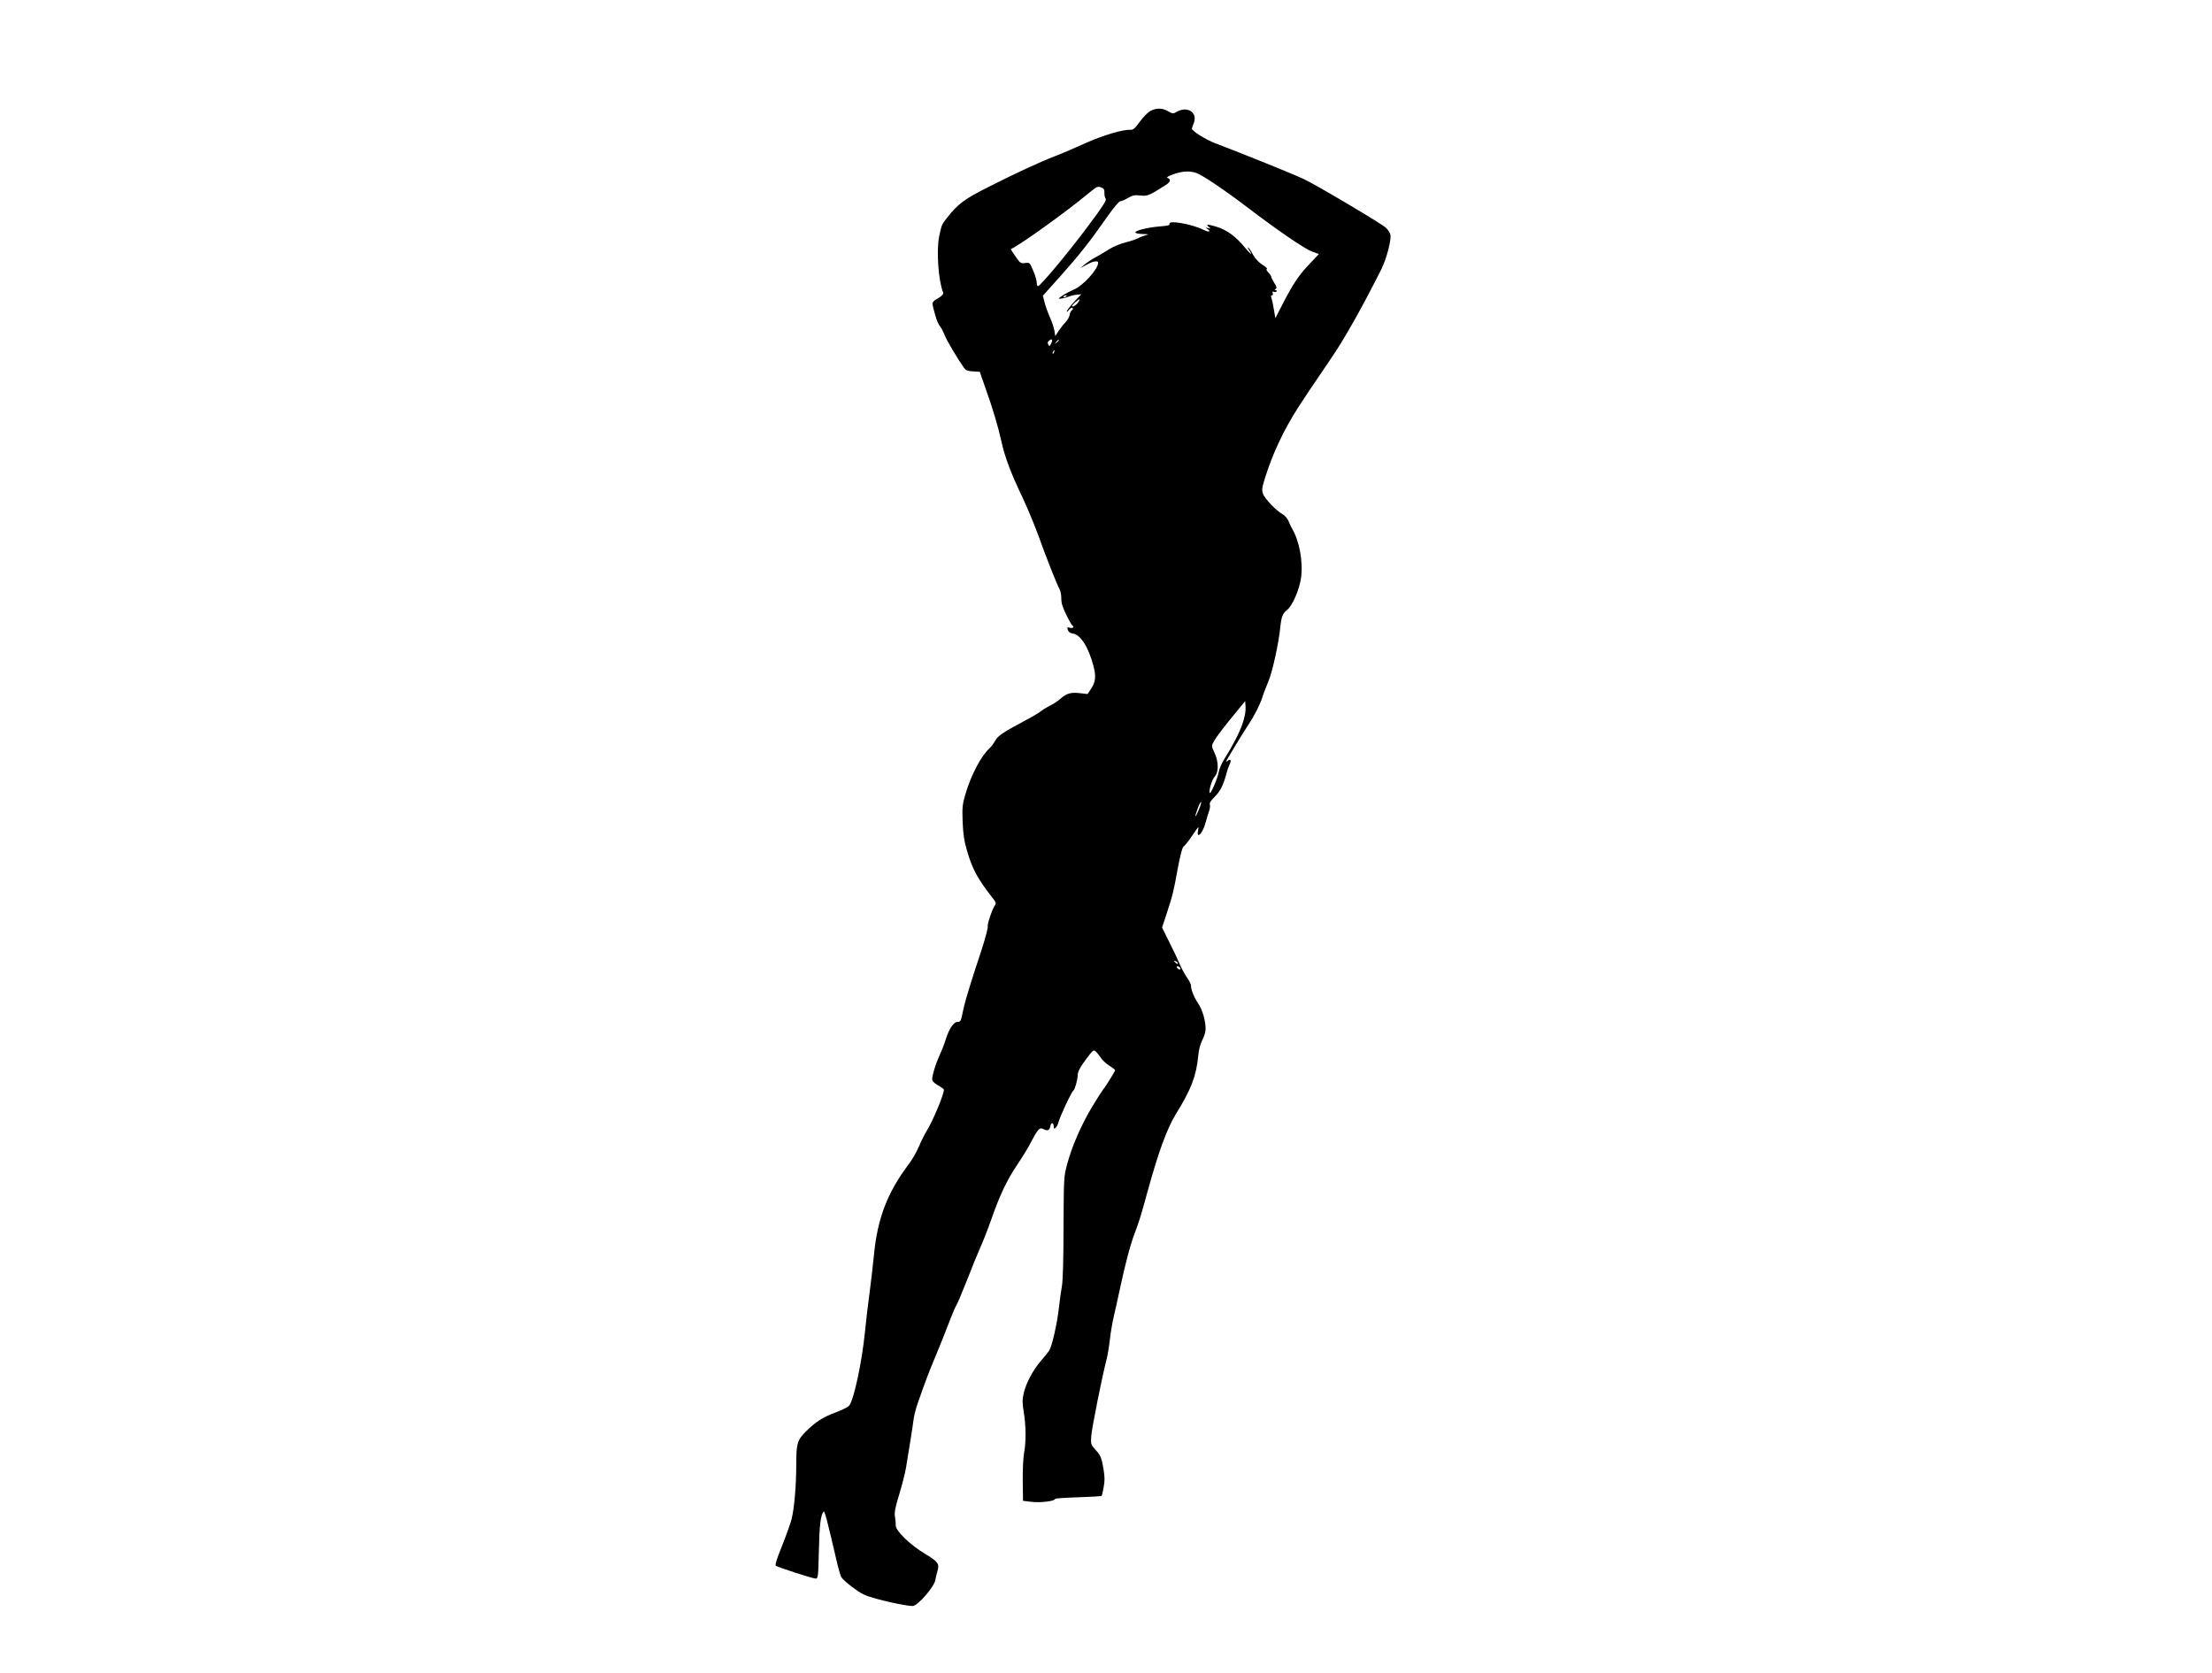
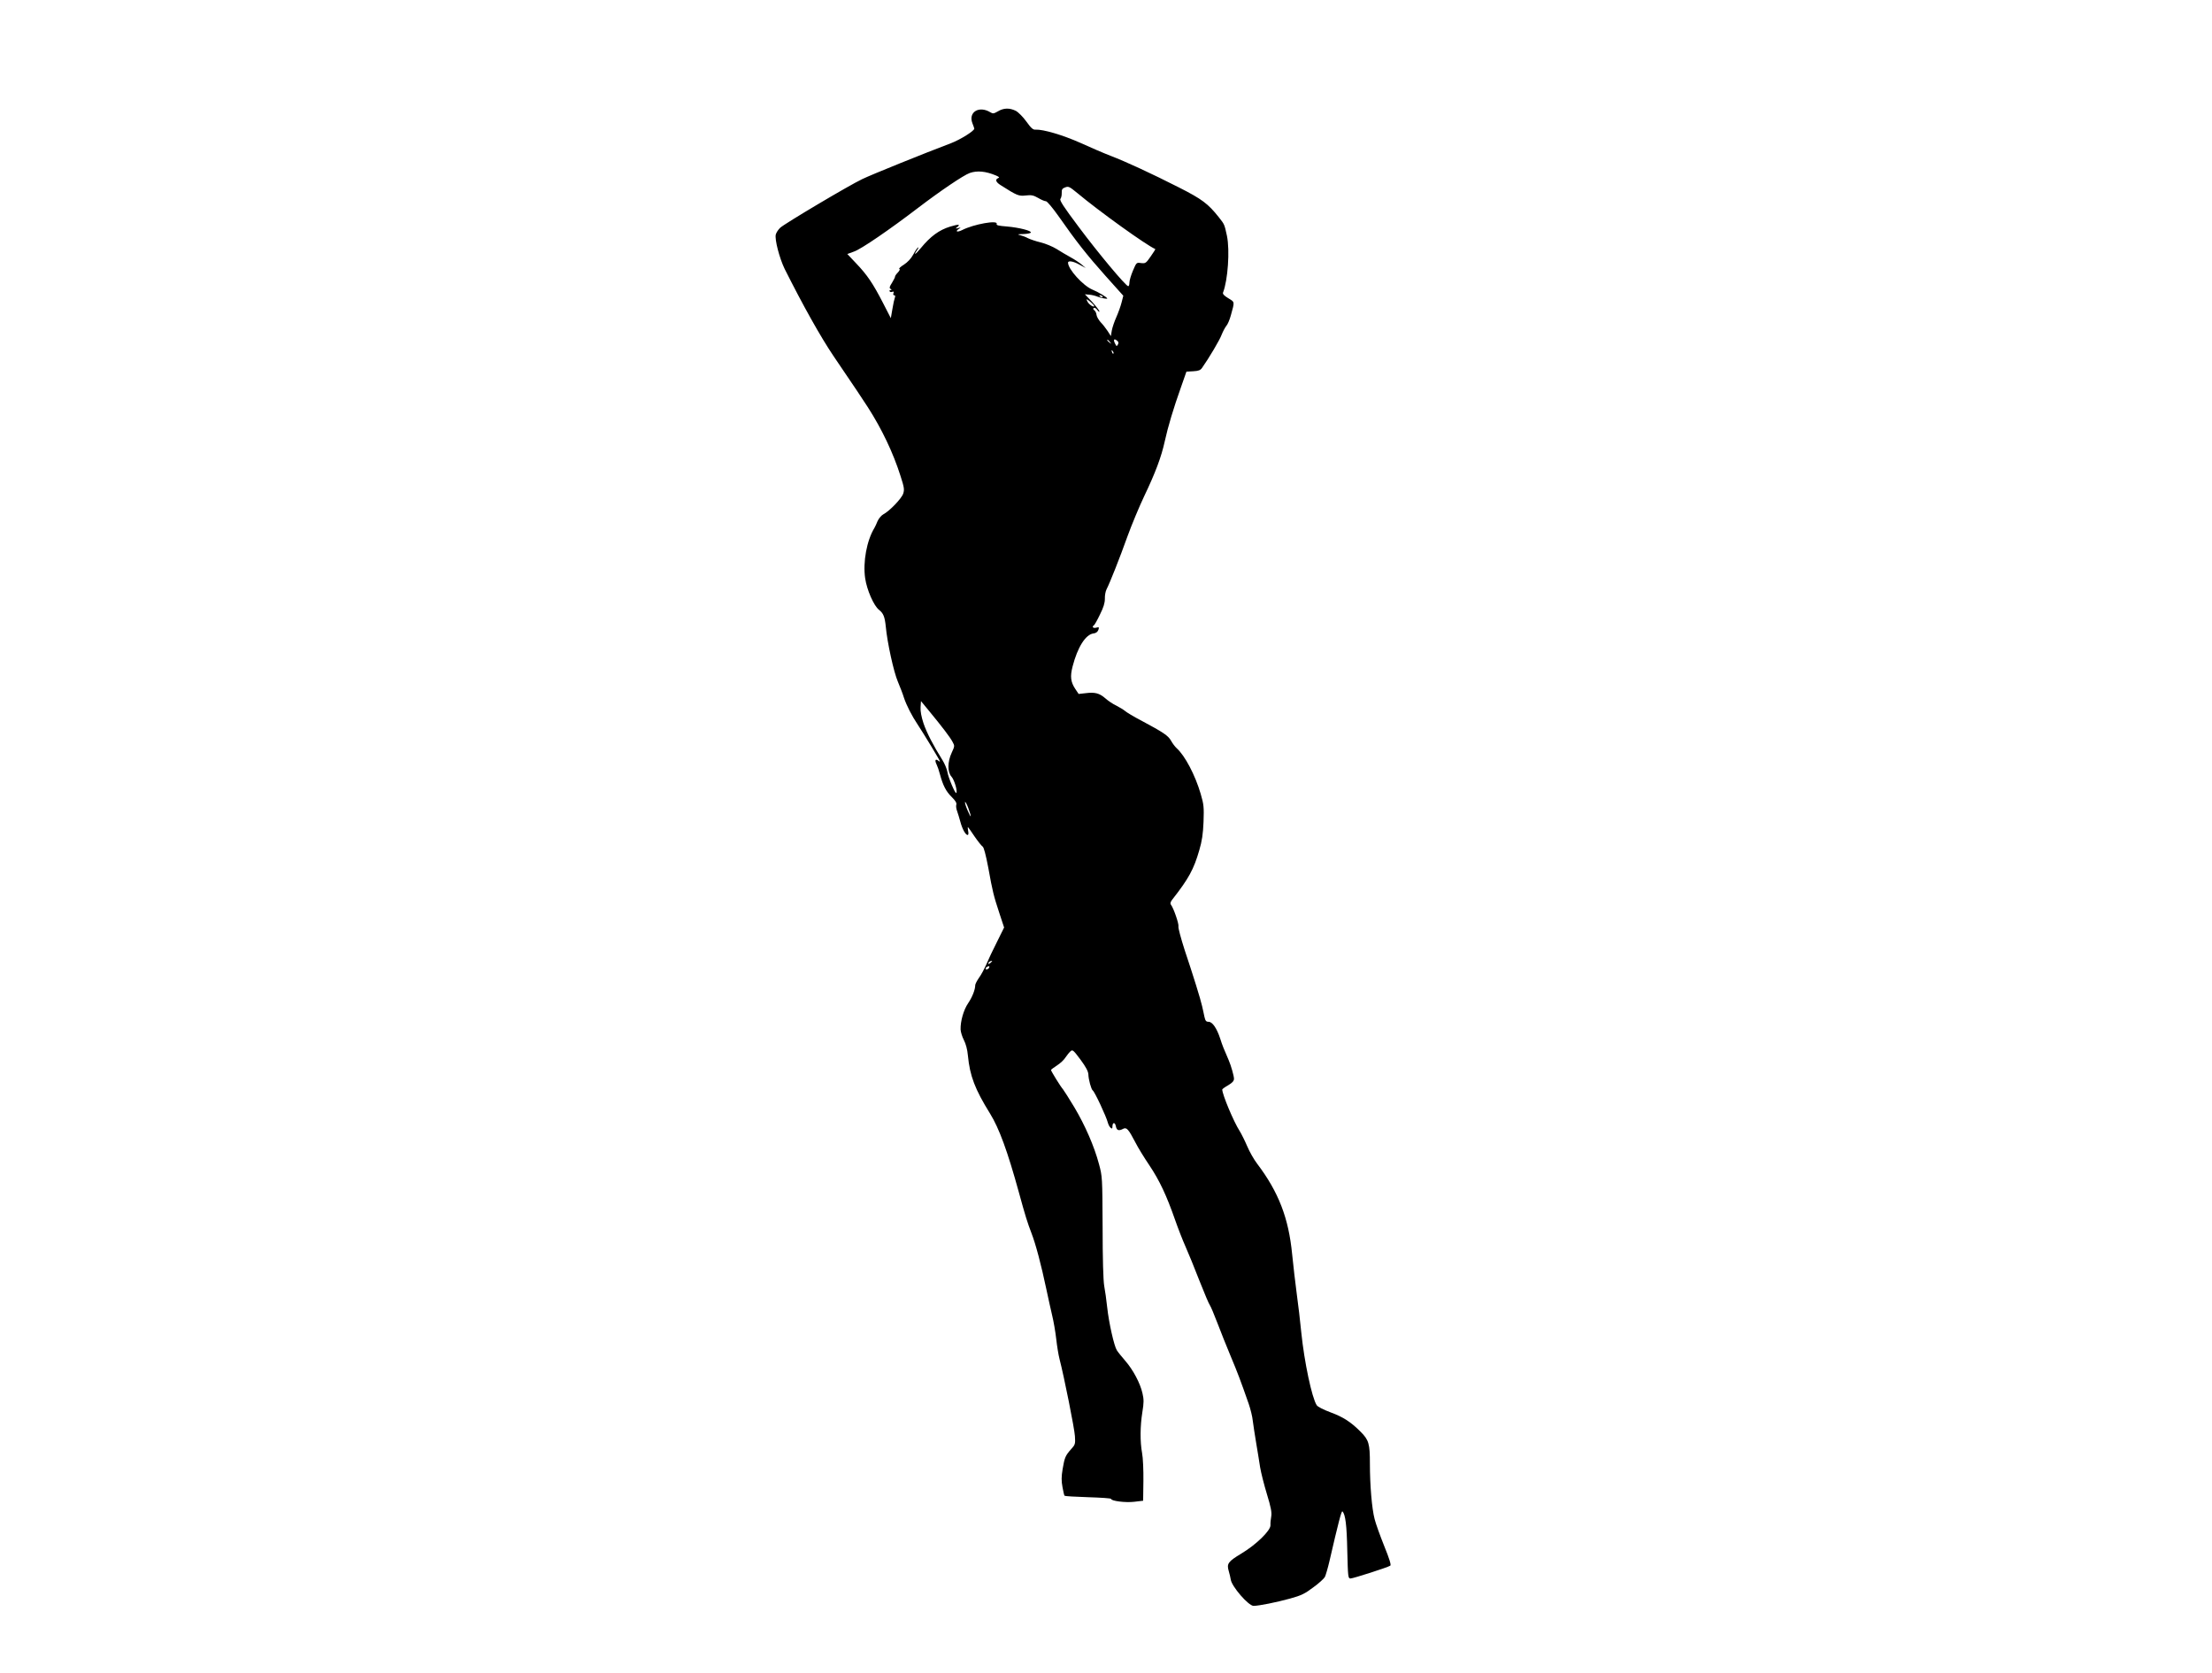
- <svg xmlns="http://www.w3.org/2000/svg" version="1.0" width="1280pt" height="968pt" viewBox="0 0 786 1280" preserveAspectRatio="xMidYMid meet">
-   <g transform="translate(0,1280) scale(0.1,-0.1)" fill="#000000" stroke="none">
-     <path d="M4270 11951 c-19 -10 -56 -47 -81 -82 -36 -50 -51 -64 -70 -62 -59 3 -208 -41 -343 -101 -77 -35 -181 -80 -231 -99 -120 -46 -312 -135 -523 -242 -177 -90 -223 -124 -307 -230 -42 -53 -42 -53 -61 -141 -23 -111 -7 -340 30 -434 4 -10 -8 -24 -40 -43 -51 -31 -50 -23 -20 -131 9 -33 24 -69 34 -80 10 -12 26 -42 36 -67 14 -40 98 -181 151 -256 12 -17 27 -23 67 -25 l52 -3 42 -120 c57 -160 99 -300 124 -414 26 -119 71 -239 158 -421 38 -80 95 -217 127 -305 59 -165 135 -357 160 -405 8 -15 14 -48 13 -72 0 -33 10 -66 38 -122 20 -42 41 -79 46 -82 18 -11 6 -24 -17 -18 -23 6 -24 4 -17 -17 6 -16 19 -25 37 -27 60 -7 122 -105 160 -252 20 -77 15 -119 -20 -172 l-26 -39 -54 6 c-71 9 -105 0 -150 -39 -21 -19 -58 -44 -84 -56 -25 -13 -55 -31 -67 -41 -11 -10 -67 -44 -125 -74 -170 -91 -206 -115 -228 -155 -11 -20 -30 -45 -42 -56 -64 -57 -142 -206 -184 -349 -24 -82 -26 -101 -22 -215 4 -94 12 -147 32 -215 43 -150 82 -220 209 -382 12 -16 15 -28 9 -36 -21 -26 -63 -150 -58 -167 3 -10 -19 -92 -48 -182 -63 -188 -122 -377 -133 -428 -4 -19 -8 -37 -9 -40 -1 -3 -5 -22 -9 -42 -7 -31 -13 -38 -32 -38 -29 0 -63 -50 -89 -130 -15 -48 -27 -78 -65 -165 -18 -42 -40 -120 -40 -141 0 -17 13 -31 45 -50 25 -14 45 -29 45 -32 -1 -40 -88 -248 -134 -319 -13 -21 -39 -73 -57 -115 -18 -43 -53 -104 -77 -135 -164 -217 -240 -415 -267 -691 -9 -87 -24 -222 -35 -302 -11 -80 -27 -214 -35 -298 -23 -225 -81 -499 -118 -556 -9 -13 -51 -34 -107 -55 -95 -35 -153 -72 -228 -147 -64 -64 -72 -92 -72 -246 0 -163 -15 -343 -36 -423 -8 -33 -41 -125 -73 -205 -41 -101 -55 -147 -47 -152 19 -13 284 -98 304 -98 19 0 20 10 25 213 4 195 14 277 37 300 7 8 31 -84 100 -383 12 -52 28 -105 34 -118 7 -13 46 -49 89 -80 65 -49 91 -62 178 -86 105 -29 235 -55 279 -56 39 0 169 150 175 203 2 12 8 40 15 63 17 57 6 73 -97 135 -112 67 -223 175 -222 216 1 15 -2 46 -6 68 -5 31 2 69 33 170 22 72 45 164 52 205 6 41 20 125 30 185 10 61 22 137 26 170 3 33 18 92 31 130 61 175 85 239 138 365 31 74 77 189 102 255 25 66 51 127 57 135 7 8 43 94 81 190 37 96 85 213 106 260 21 47 57 139 80 205 65 186 119 301 196 416 40 59 88 137 107 175 53 102 68 119 94 105 34 -18 49 -13 56 20 6 33 26 31 26 -3 0 -16 3 -18 14 -9 8 7 17 24 21 39 12 47 101 238 116 247 11 8 32 82 33 122 1 23 18 56 60 113 57 76 61 79 78 63 10 -9 27 -31 38 -47 10 -17 39 -44 64 -60 25 -16 46 -32 46 -35 0 -8 -73 -127 -92 -148 -8 -10 -47 -71 -86 -136 -83 -139 -153 -300 -189 -435 -26 -96 -26 -100 -28 -482 0 -243 -5 -409 -12 -450 -7 -36 -17 -110 -23 -165 -13 -120 -53 -297 -74 -329 -8 -13 -37 -49 -64 -80 -60 -69 -115 -172 -132 -249 -11 -47 -11 -72 1 -145 17 -106 18 -225 2 -312 -7 -36 -11 -132 -10 -215 l2 -150 68 -8 c67 -8 177 6 177 22 0 5 79 10 175 13 97 3 178 8 181 11 3 2 10 32 16 66 9 48 9 79 -1 139 -15 88 -21 103 -66 153 -30 33 -32 40 -28 98 3 56 83 456 118 591 8 30 19 99 25 152 6 54 20 135 31 180 11 46 31 137 45 203 40 189 81 343 114 429 30 78 47 131 96 311 87 316 151 490 220 602 116 187 155 289 170 445 4 46 16 90 31 119 13 25 24 61 25 80 2 63 -23 151 -58 202 -31 46 -54 103 -54 138 0 8 -13 33 -28 55 -16 21 -41 68 -57 104 -15 36 -52 114 -82 173 l-54 109 35 106 c46 140 53 168 86 351 20 104 34 157 44 163 8 5 36 40 62 78 26 39 48 70 50 70 2 0 1 -13 -2 -30 -4 -17 -2 -30 4 -30 16 0 41 46 56 102 8 29 19 66 25 82 6 16 9 37 6 47 -5 14 6 31 35 60 44 43 67 89 90 174 7 28 19 62 26 76 15 30 8 45 -13 28 -7 -6 -13 -9 -13 -5 0 7 128 218 170 281 45 67 86 148 105 205 9 30 31 86 47 124 31 72 81 299 92 420 8 76 18 102 52 129 40 31 93 153 106 242 18 124 -12 288 -71 385 -5 8 -16 32 -24 52 -9 20 -29 44 -44 52 -47 24 -140 121 -152 158 -10 31 -8 47 20 134 57 180 143 360 250 527 29 46 110 167 263 392 100 148 235 390 374 667 40 82 77 225 68 263 -4 15 -19 38 -34 52 -36 33 -526 324 -627 372 -70 34 -481 200 -680 275 -73 28 -181 96 -178 112 1 5 7 23 14 40 34 86 -51 138 -138 84 -18 -11 -26 -10 -57 8 -45 27 -89 27 -136 3z m352 -475 c48 -17 225 -137 393 -265 221 -169 437 -317 492 -336 l52 -19 -70 -74 c-82 -86 -127 -152 -206 -306 l-57 -111 -12 70 c-6 39 -15 78 -19 88 -4 11 -3 17 5 17 7 0 10 7 6 16 -4 12 -2 15 9 11 8 -4 17 -2 20 3 4 6 0 10 -7 10 -10 0 -10 2 0 9 11 7 9 16 -11 47 -13 22 -24 43 -23 47 1 4 -9 19 -22 32 -13 14 -18 25 -11 27 6 2 -9 17 -34 32 -29 19 -55 46 -72 77 -14 27 -31 52 -37 55 -6 4 -4 -3 5 -17 34 -48 16 -39 -27 13 -73 89 -139 138 -224 164 -63 19 -81 18 -56 -2 18 -14 18 -15 -6 -9 -21 5 -22 4 -7 -5 35 -22 16 -30 -24 -10 -88 45 -275 78 -263 47 4 -11 -14 -15 -78 -20 -93 -8 -192 -33 -183 -47 4 -6 30 -10 58 -11 45 -1 48 -2 22 -9 -16 -4 -43 -14 -59 -23 -16 -8 -59 -23 -97 -32 -37 -9 -92 -32 -121 -50 -29 -19 -78 -47 -108 -64 -30 -16 -68 -42 -85 -56 l-30 -26 46 25 c47 27 89 34 89 16 0 -50 -115 -176 -186 -206 -45 -18 -114 -60 -114 -68 0 -6 46 3 75 14 17 7 45 14 63 15 l33 3 -56 -59 c-30 -33 -55 -65 -55 -72 0 -6 7 -1 16 11 8 12 20 19 26 16 8 -5 7 -11 -3 -18 -8 -6 -16 -22 -17 -36 -2 -14 -16 -38 -31 -55 -16 -16 -40 -47 -54 -68 l-25 -39 -7 43 c-4 23 -20 70 -35 103 -15 34 -33 84 -40 112 l-13 51 138 154 c140 157 221 259 360 458 44 62 85 111 94 111 9 0 36 11 59 25 37 21 52 24 96 19 53 -6 66 -1 193 80 36 23 42 43 17 53 -12 4 -8 9 17 20 79 33 144 39 201 19z m-704 -153 c-1 -17 4 -38 10 -45 8 -10 -24 -60 -139 -213 -148 -199 -362 -455 -380 -455 -5 0 -9 12 -9 28 0 15 -12 56 -27 91 -27 63 -27 63 -62 58 -34 -4 -38 -1 -74 51 -21 30 -37 55 -35 56 68 29 431 290 597 429 60 49 67 53 93 43 22 -8 27 -16 26 -43z m-288 -787 c0 -2 -7 -7 -16 -10 -8 -3 -12 -2 -9 4 6 10 25 14 25 6z m90 -46 c-12 -22 -50 -46 -50 -31 0 8 48 50 58 51 1 0 -2 -9 -8 -20z m-211 -321 c-10 -20 -12 -21 -21 -5 -7 13 -5 21 9 31 22 17 28 4 12 -26z m61 27 c0 -2 -8 -10 -17 -17 -16 -13 -17 -12 -4 4 13 16 21 21 21 13z m-37 -91 c-3 -9 -8 -14 -10 -11 -3 3 -2 9 2 15 9 16 15 13 8 -4z m1443 -2839 c-24 -72 -77 -174 -145 -282 -17 -27 -34 -68 -38 -90 -6 -42 -60 -170 -68 -162 -12 11 15 101 36 124 32 35 32 113 -1 184 -23 50 -24 52 -6 84 18 34 77 112 181 238 l60 73 3 -47 c2 -30 -6 -73 -22 -122z m-337 -666 c-29 -68 -34 -59 -7 14 12 33 24 54 26 48 2 -6 -7 -34 -19 -62z m-159 -1172 c0 -6 -6 -5 -15 2 -8 7 -15 14 -15 16 0 2 7 1 15 -2 8 -4 15 -11 15 -16z m20 -40 c0 -13 -23 -5 -28 10 -2 7 2 10 12 6 9 -3 16 -11 16 -16z" />
+ <svg xmlns="http://www.w3.org/2000/svg" version="1.1" id="Layer_1" x="0px" y="0px" viewBox="0 0 1280 968" style="enable-background:new 0 0 1280 968;" xml:space="preserve">
+   <g transform="translate(0,1280) scale(0.1,-0.1)">
+     <path d="M5774.7,12155.7c-23.4-13.6-29.5-14.4-43.1-6c-65.8,40.8-130.1,1.5-104.4-63.5c5.3-12.9,9.8-26.5,10.6-30.2   c2.3-12.1-79.4-63.5-134.6-84.7c-150.5-56.7-461.3-182.3-514.2-208c-76.4-36.3-446.9-256.4-474.2-281.3   c-11.3-10.6-22.7-28-25.7-39.3c-6.8-28.7,21.2-136.9,51.4-198.9c105.1-209.5,207.2-392.5,282.8-504.4   c115.7-170.2,177-261.7,198.9-296.5c80.9-126.3,146-262.4,189.1-398.5c21.2-65.8,22.7-77.9,15.1-101.3   c-9.1-28-79.4-101.3-114.9-119.5c-11.3-6.1-26.5-24.2-33.3-39.3c-6.1-15.1-14.4-33.3-18.2-39.3c-44.6-73.4-67.3-197.4-53.7-291.2   c9.8-67.3,49.9-159.6,80.2-183c25.7-20.4,33.3-40.1,39.3-97.6c8.3-91.5,46.1-263.2,69.6-317.6c12.1-28.7,28.7-71.1,35.5-93.8   c14.4-43.1,45.4-104.4,79.4-155c31.8-47.6,128.6-207.2,128.6-212.5c0-3-4.5-0.8-9.8,3.8c-15.9,12.9-21.2,1.5-9.8-21.2   c5.3-10.6,14.4-36.3,19.7-57.5c17.4-64.3,34.8-99.1,68.1-131.6c21.9-21.9,30.2-34.8,26.5-45.4c-2.3-7.6,0-23.4,4.5-35.5   s12.9-40.1,18.9-62c11.3-42.3,30.2-77.1,42.4-77.1c4.5,0,6,9.8,3,22.7c-2.3,12.9-3,22.7-1.5,22.7c1.5,0,18.2-23.4,37.8-52.9   c19.7-28.7,40.8-55.2,46.9-59c7.6-4.5,18.1-44.6,33.3-123.3c25-138.4,30.2-159.6,65-265.4l26.5-80.2l-40.8-82.4   c-22.7-44.6-50.7-103.6-62-130.8c-12.1-27.2-31-62.8-43.1-78.6c-11.3-16.6-21.2-35.5-21.2-41.6c0-26.5-17.4-69.6-40.8-104.4   c-26.5-38.6-45.4-105.1-43.9-152.8c0.8-14.4,9.1-41.6,18.9-60.5c11.3-21.9,20.4-55.2,23.4-90c11.3-118,40.8-195.1,128.6-336.5   c52.2-84.7,100.6-216.3,166.4-455.3c37.1-136.1,49.9-176.2,72.6-235.2c25-65,56-181.5,86.2-324.4c10.6-49.9,25.7-118.7,34-153.5   c8.3-34,18.9-95.3,23.4-136.1c4.5-40.1,12.9-92.3,18.9-114.9c26.5-102.1,87-404.6,89.2-446.9c3-43.9,1.5-49.2-21.2-74.1   c-34-37.8-38.6-49.2-49.9-115.7c-7.6-45.4-7.6-68.8-0.8-105.1c4.5-25.7,9.8-48.4,12.1-49.9c2.3-2.3,63.5-6.1,136.9-8.3   c72.6-2.3,132.3-6,132.3-9.8c0-12.1,83.2-22.7,133.9-16.6l51.4,6l1.5,113.4c0.8,62.8-2.3,135.4-7.6,162.6   c-12.1,65.8-11.3,155.8,1.5,236c9.1,55.2,9.1,74.1,0.8,109.7c-12.9,58.2-54.4,136.1-99.8,188.3c-20.4,23.4-42.4,50.7-48.4,60.5   c-15.9,24.2-46.1,158.1-56,248.8c-4.5,41.6-12.1,97.6-17.4,124.8c-5.3,31-9.1,156.5-9.1,340.3c-1.5,288.9-1.5,291.9-21.2,364.5   c-27.2,102.1-80.2,223.9-142.9,329c-29.5,49.2-59,95.3-65,102.9c-14.4,15.9-69.6,105.9-69.6,111.9c0,2.3,15.9,14.4,34.8,26.5   c18.9,12.1,40.8,32.5,48.4,45.4c8.3,12.1,21.2,28.7,28.7,35.5c12.9,12.1,15.9,9.8,59-47.6c31.8-43.1,44.6-68.1,45.4-85.5   c0.8-30.2,16.6-86.2,25-92.3c11.3-6.8,78.6-151.2,87.7-186.8c3-11.3,9.8-24.2,15.9-29.5c8.3-6.8,10.6-5.3,10.6,6.8   c0,25.7,15.1,27.2,19.7,2.3c5.3-25,16.6-28.7,42.4-15.1c19.7,10.6,31-2.3,71.1-79.4c14.4-28.7,50.7-87.7,80.9-132.3   c58.2-87,99.1-173.9,148.2-314.6c17.4-49.9,44.6-119.5,60.5-155c15.9-35.5,52.2-124,80.2-196.6c28.7-72.6,56-137.6,61.3-143.7   c4.5-6.1,24.2-52.2,43.1-102.1c18.9-49.9,53.7-136.9,77.1-192.8c40.1-95.3,58.2-143.7,104.4-276c9.8-28.7,21.2-73.4,23.4-98.3   c3-25,12.1-82.4,19.7-128.6c7.6-45.4,18.2-108.9,22.7-139.9c5.3-31,22.7-100.6,39.3-155c23.4-76.4,28.7-105.1,25-128.6   c-3-16.6-5.3-40.1-4.5-51.4c0.8-31-83.2-112.7-167.9-163.4c-77.9-46.9-86.2-59-73.4-102.1c5.3-17.4,9.8-38.6,11.3-47.6   c4.5-40.1,102.9-153.5,132.3-153.5c33.3,0.8,131.6,20.4,211,42.3c65.8,18.2,85.5,28,134.6,65c32.5,23.4,62,50.7,67.3,60.5   c4.5,9.8,16.6,49.9,25.7,89.2c52.2,226.1,70.3,295.7,75.6,289.6c17.4-17.4,25-79.4,28-226.9c3.8-153.5,4.5-161.1,18.9-161.1   c15.1,0,215.5,64.3,229.9,74.1c6.1,3.8-4.5,38.6-35.5,114.9c-24.2,60.5-49.2,130.1-55.2,155c-15.9,60.5-27.2,196.6-27.2,319.9   c0,116.5-6.1,137.6-54.5,186c-56.7,56.7-100.6,84.7-172.4,111.2c-42.3,15.9-74.1,31.8-80.9,41.6c-28,43.1-71.8,250.3-89.2,420.5   c-6,63.5-18.1,164.9-26.5,225.4c-8.3,60.5-19.7,162.6-26.5,228.4c-20.4,208.7-77.9,358.5-201.9,522.6   c-18.1,23.4-44.6,69.6-58.2,102.1c-13.6,31.8-33.3,71.1-43.1,87c-34.8,53.7-100.6,211-101.3,241.2c0,2.3,15.1,13.6,34,24.2   c24.2,14.4,34,25,34,37.8c0,15.9-16.6,74.9-30.2,106.6c-28.7,65.8-37.8,88.5-49.2,124.8c-19.7,60.5-45.4,98.3-67.3,98.3   c-14.4,0-18.9,5.3-24.2,28.7c-3,15.1-6.1,29.5-6.8,31.8c-0.8,2.3-3.8,15.9-6.8,30.2c-8.3,38.6-52.9,181.5-100.6,323.7   c-21.9,68.1-38.6,130.1-36.3,137.6c3.8,12.9-28,106.6-43.9,126.3c-4.5,6.1-2.3,15.1,6.8,27.2c96,122.5,125.5,175.5,158.1,288.9   c15.1,51.4,21.2,91.5,24.2,162.6c3,86.2,1.5,100.6-16.6,162.6c-31.8,108.1-90.8,220.8-139.1,263.9c-9.1,8.3-23.4,27.2-31.8,42.3   c-16.6,30.2-43.9,48.4-172.4,117.2c-43.9,22.7-86.2,48.4-94.5,56c-9.1,7.6-31.8,21.2-50.7,31c-19.7,9.1-47.6,28-63.5,42.3   c-34,29.5-59.7,36.3-113.4,29.5l-40.8-4.5l-19.7,29.5c-26.5,40.1-30.2,71.8-15.1,130.1c28.7,111.2,75.6,185.3,121,190.6   c13.6,1.5,23.4,8.3,28,20.4c5.3,15.9,4.5,17.4-12.9,12.9c-17.4-4.5-26.5,5.3-12.9,13.6c3.8,2.3,19.7,30.2,34.8,62   c21.2,42.4,28.7,67.3,28.7,92.3c-0.8,18.2,3.8,43.1,9.8,54.5c18.9,36.3,76.4,181.5,121,306.3c24.2,66.5,67.3,170.2,96,230.7   c65.8,137.6,99.8,228.4,119.5,318.4c18.9,86.2,50.7,192.1,93.8,313.1l31.8,90.8l39.3,2.3c30.2,1.5,41.6,6,50.7,18.9   c40.1,56.7,103.6,163.4,114.2,193.6c7.6,18.9,19.7,41.6,27.2,50.7c7.6,8.3,18.9,35.5,25.7,60.5c22.7,81.7,23.4,75.6-15.1,99.1   c-24.2,14.4-33.3,25-30.2,32.5c28,71.1,40.1,244.3,22.7,328.2c-14.4,66.5-14.4,66.5-46.1,106.6c-63.5,80.2-98.3,105.9-232.2,173.9   c-159.6,80.9-304.8,148.2-395.5,183c-37.8,14.4-116.5,48.4-174.7,74.9c-102.1,45.4-214.8,78.6-259.4,76.4   c-14.4-1.5-25.7,9.1-52.9,46.9c-18.9,26.5-46.9,54.5-61.3,62C5842,12176.1,5808.8,12176.1,5774.7,12155.7z M5763.4,11784.4   c18.9-8.3,21.9-12.1,12.9-15.1c-18.9-7.6-14.4-22.7,12.9-40.1c96-61.3,105.9-65,146-60.5c33.3,3.8,44.6,1.5,72.6-14.4   c17.4-10.6,37.8-18.9,44.6-18.9s37.8-37.1,71.1-83.9c105.1-150.5,166.4-227.6,272.2-346.4l104.4-116.5l-9.8-38.6   c-5.3-21.2-18.9-59-30.2-84.7c-11.3-25-23.4-60.5-26.5-77.9l-5.3-32.5l-18.9,29.5c-10.6,15.9-28.7,39.3-40.8,51.4   c-11.3,12.9-21.9,31-23.4,41.6c-0.8,10.6-6.8,22.7-12.9,27.2c-7.6,5.3-8.3,9.8-2.3,13.6c4.5,2.3,13.6-3,19.7-12.1   c6.8-9.1,12.1-12.9,12.1-8.3c0,5.3-18.9,29.5-41.6,54.5l-42.3,44.6l25-2.3c13.6-0.8,34.8-6,47.6-11.3c21.9-8.3,56.7-15.1,56.7-10.6   c0,6.1-52.2,37.8-86.2,51.4c-53.7,22.7-140.7,118-140.7,155.8c0,13.6,31.8,8.3,67.3-12.1l34.8-18.9l-22.7,19.7   c-12.9,10.6-41.6,30.2-64.3,42.3c-22.7,12.9-59.7,34-81.7,48.4c-21.9,13.6-63.5,31-91.5,37.8c-28.7,6.8-61.3,18.2-73.4,24.2   c-12.1,6.8-32.5,14.4-44.6,17.4c-19.7,5.3-17.4,6,16.6,6.8c21.2,0.8,40.8,3.8,43.9,8.3c6.8,10.6-68.1,29.5-138.4,35.5   c-48.4,3.8-62,6.8-59,15.1c9.1,23.4-132.3-1.5-198.9-35.5c-30.2-15.1-44.6-9.1-18.1,7.6c11.3,6.8,10.6,7.6-5.3,3.8   c-18.1-4.5-18.1-3.8-4.5,6.8c18.9,15.1,5.3,15.9-42.3,1.5c-64.3-19.7-114.2-56.7-169.4-124c-32.5-39.3-46.1-46.1-20.4-9.8   c6.8,10.6,8.3,15.9,3.8,12.9c-4.5-2.3-17.4-21.2-28-41.6c-12.9-23.4-32.5-43.9-54.4-58.2c-18.9-11.3-30.2-22.7-25.7-24.2   c5.3-1.5,1.5-9.8-8.3-20.4c-9.8-9.8-17.4-21.2-16.6-24.2c0.8-3-7.6-18.9-17.4-35.5c-15.1-23.4-16.6-30.2-8.3-35.5   c7.6-5.3,7.6-6.8,0-6.8c-5.3,0-8.3-3-5.3-7.6c2.3-3.8,9.1-5.3,15.1-2.3c8.3,3,9.8,0.8,6.8-8.3c-3-6.8-0.8-12.1,4.5-12.1   c6.1,0,6.8-4.5,3.8-12.9c-3-7.6-9.8-37.1-14.4-66.5l-9.1-52.9l-43.1,83.9c-59.7,116.5-93.8,166.4-155.8,231.4l-52.9,56l39.3,14.4   c41.6,14.4,204.9,126.3,372.1,254.1c127.1,96.8,260.9,187.6,297.2,200.4C5654.5,11813.9,5703.7,11809.3,5763.4,11784.4z    M6163.5,11715.5c19.7,7.6,25,4.5,70.3-32.5c125.5-105.1,400.1-302.5,451.5-324.4c1.5-0.8-10.6-19.7-26.5-42.4   c-27.2-39.3-30.2-41.6-56-38.6c-26.5,3.8-26.5,3.8-46.9-43.9c-11.3-26.5-20.4-57.5-20.4-68.8c0-12.1-3-21.2-6.8-21.2   c-13.6,0-175.4,193.6-287.4,344.1c-87,115.7-111.2,153.5-105.1,161.1c4.5,5.3,8.3,21.2,7.6,34   C6143,11703.4,6146.8,11709.5,6163.5,11715.5z M6380.5,11083.3c2.3-4.5-0.8-5.3-6.8-3c-6.8,2.3-12.1,6.1-12.1,7.6   C6361.6,11093.9,6376,11090.9,6380.5,11083.3z M6287.5,11068.2c7.6-0.8,43.9-32.5,43.9-38.6c0-11.3-28.7,6.8-37.8,23.4   C6289,11061.4,6286.7,11068.2,6287.5,11068.2z M6462.2,10830c10.6-7.6,12.1-13.6,6.8-23.4c-6.8-12.1-8.3-11.3-15.9,3.8   C6441,10833,6445.5,10842.8,6462.2,10830z M6422.8,10820.9c9.8-12.1,9.1-12.9-3-3c-6.8,5.3-12.9,11.3-12.9,12.9   C6407,10836.8,6413,10833,6422.8,10820.9z M6441,10764.9c3-4.5,3.8-9.1,1.5-11.3c-1.5-2.3-5.3,1.5-7.6,8.3   C6429.7,10774.8,6434.2,10777,6441,10764.9z M5327,8707.2l2.3,35.5l45.4-55.2c78.6-95.3,123.3-154.3,136.9-180   c13.6-24.2,12.9-25.7-4.5-63.5c-25-53.7-25-112.7-0.8-139.2c15.9-17.4,36.3-85.5,27.2-93.8c-6-6-46.9,90.8-51.4,122.5   c-3,16.6-15.9,47.6-28.7,68.1c-51.4,81.7-91.5,158.8-109.7,213.3C5331.6,8652,5325.5,8684.5,5327,8707.2z M5584.2,8158.1   c1.5,4.5,10.6-11.3,19.7-36.3c20.4-55.2,16.6-62-5.3-10.6C5589.5,8132.4,5582.7,8153.6,5584.2,8158.1z M5730.1,7237   c6.1,2.3,11.3,3,11.3,1.5c0-1.5-5.3-6.8-11.3-12.1c-6.8-5.3-11.3-6.1-11.3-1.5C5718.8,7228.7,5724.1,7234,5730.1,7237z    M5715.8,7206.8c7.6,3,10.6,0.8,9.1-4.5c-3.8-11.3-21.2-17.4-21.2-7.6C5703.7,7198.5,5708.9,7204.5,5715.8,7206.8z" />
  </g>
</svg>
